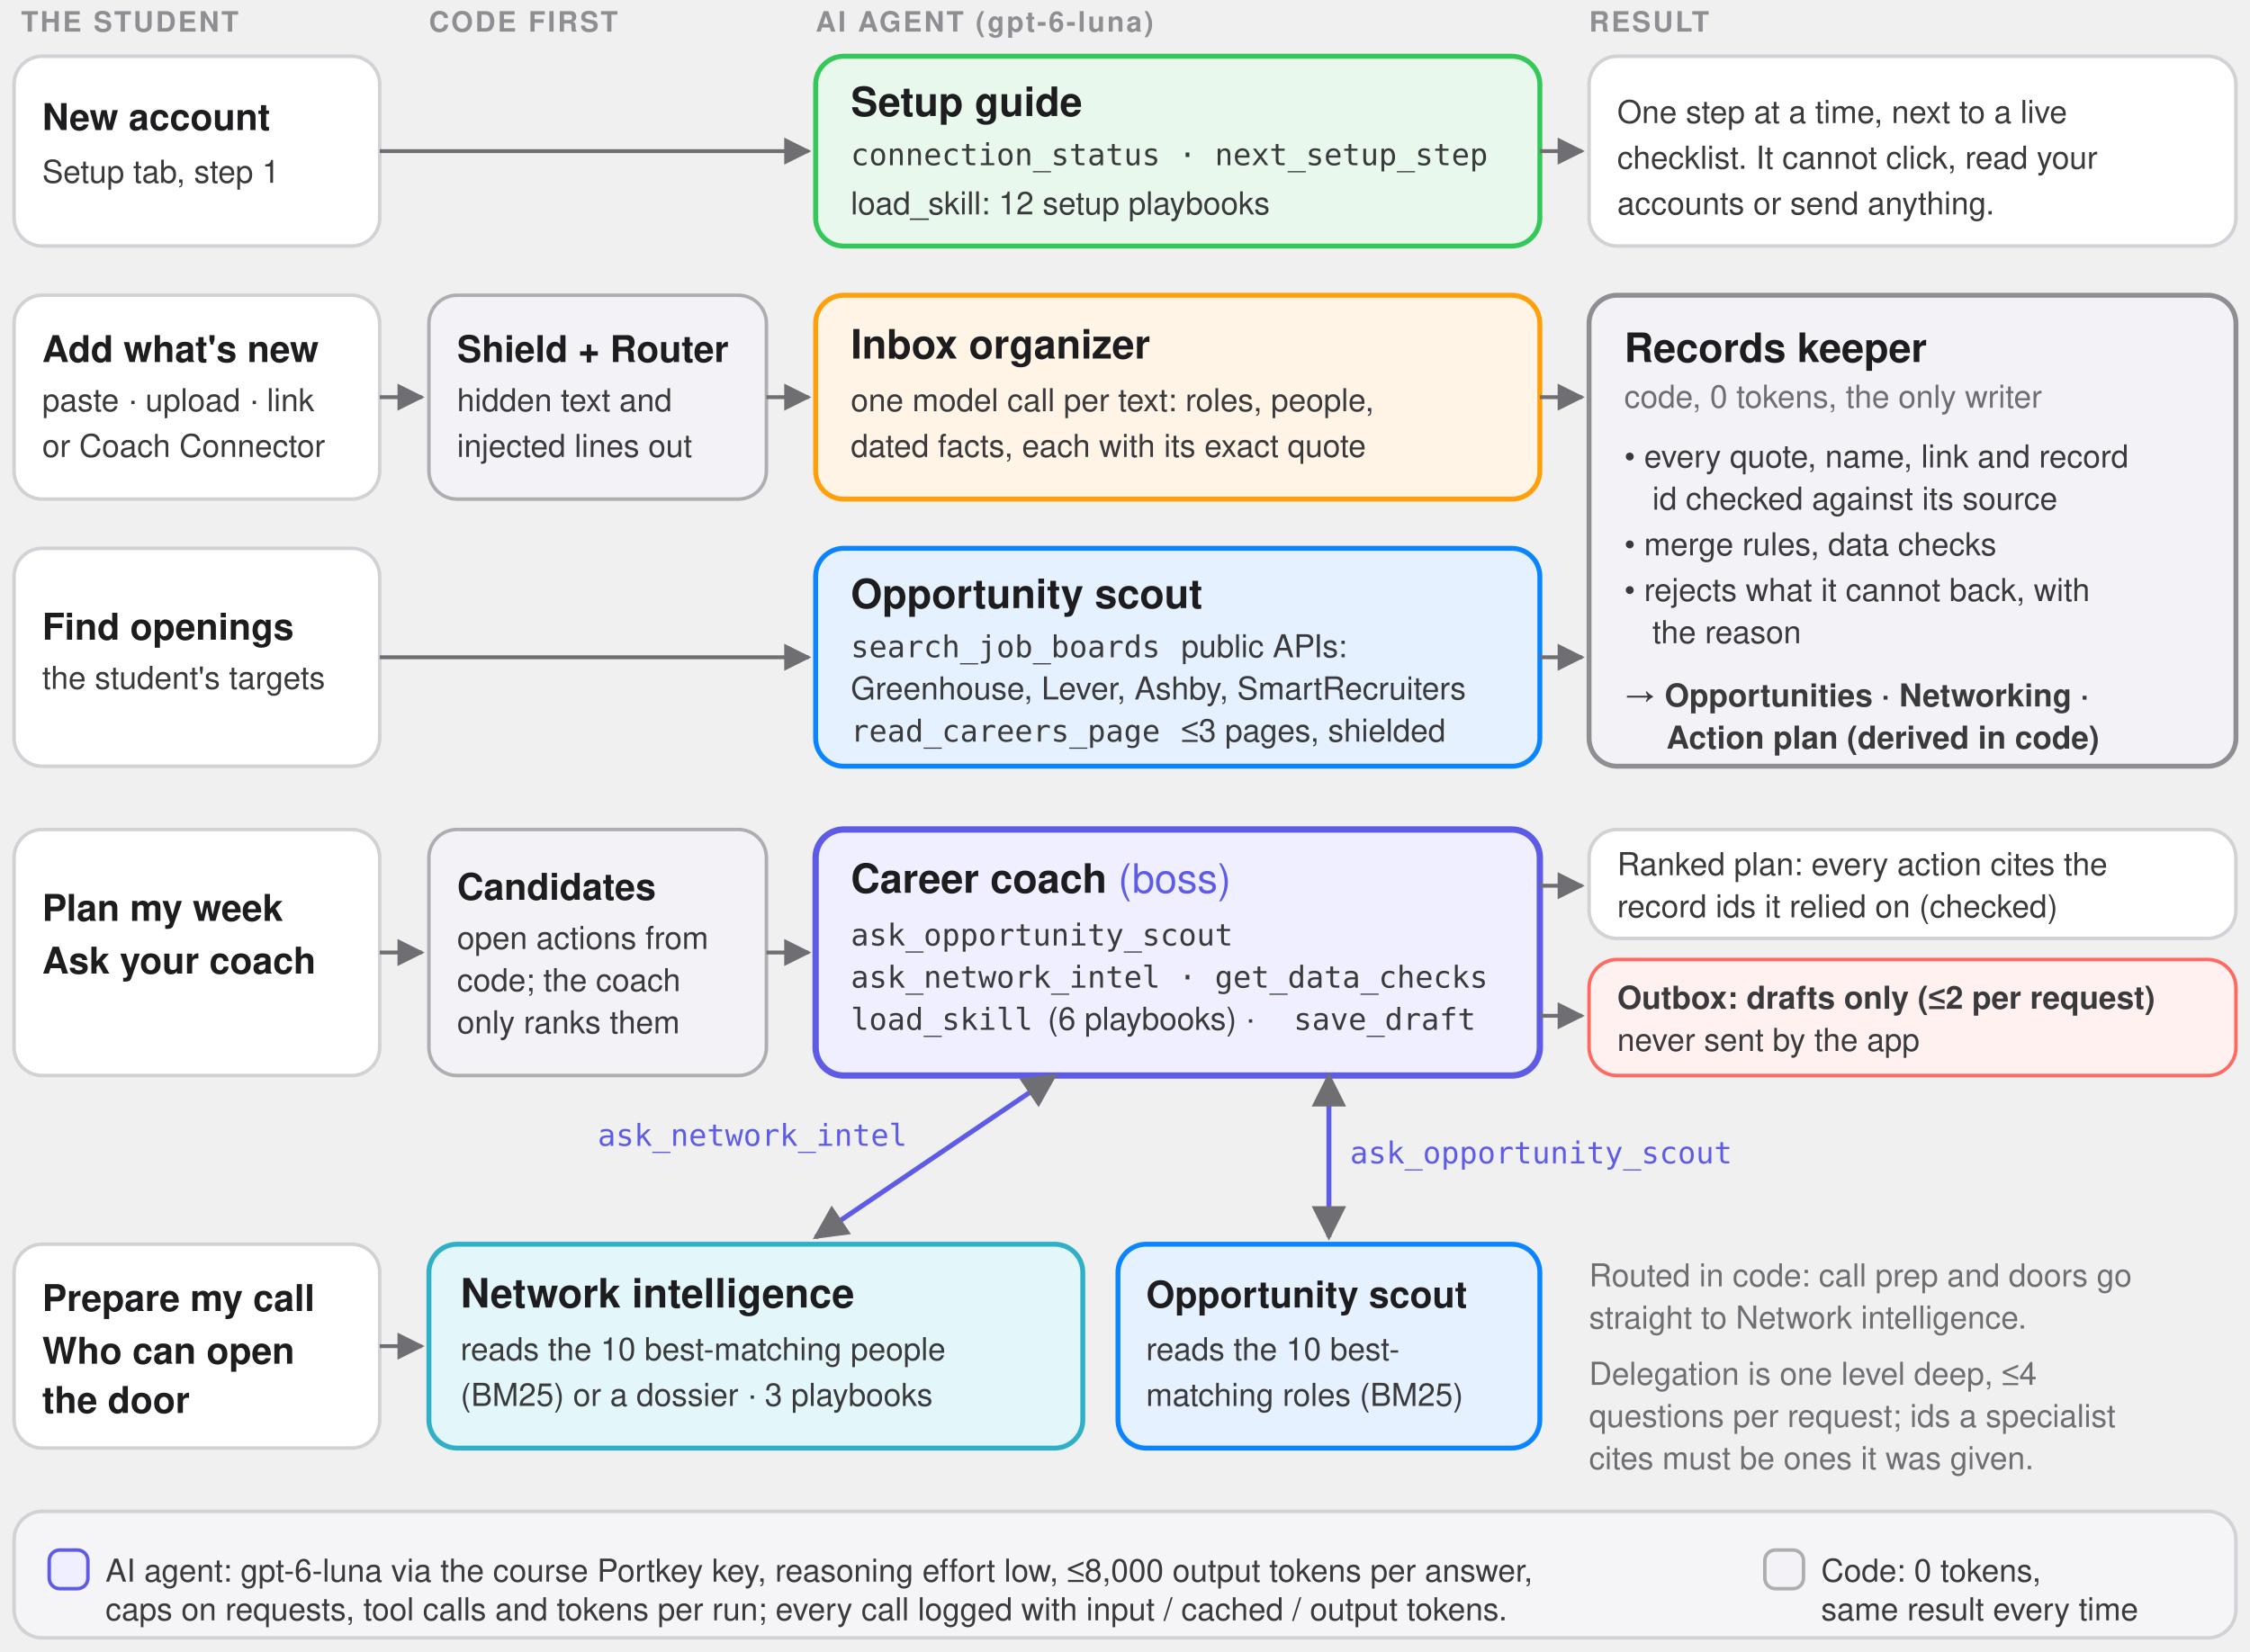
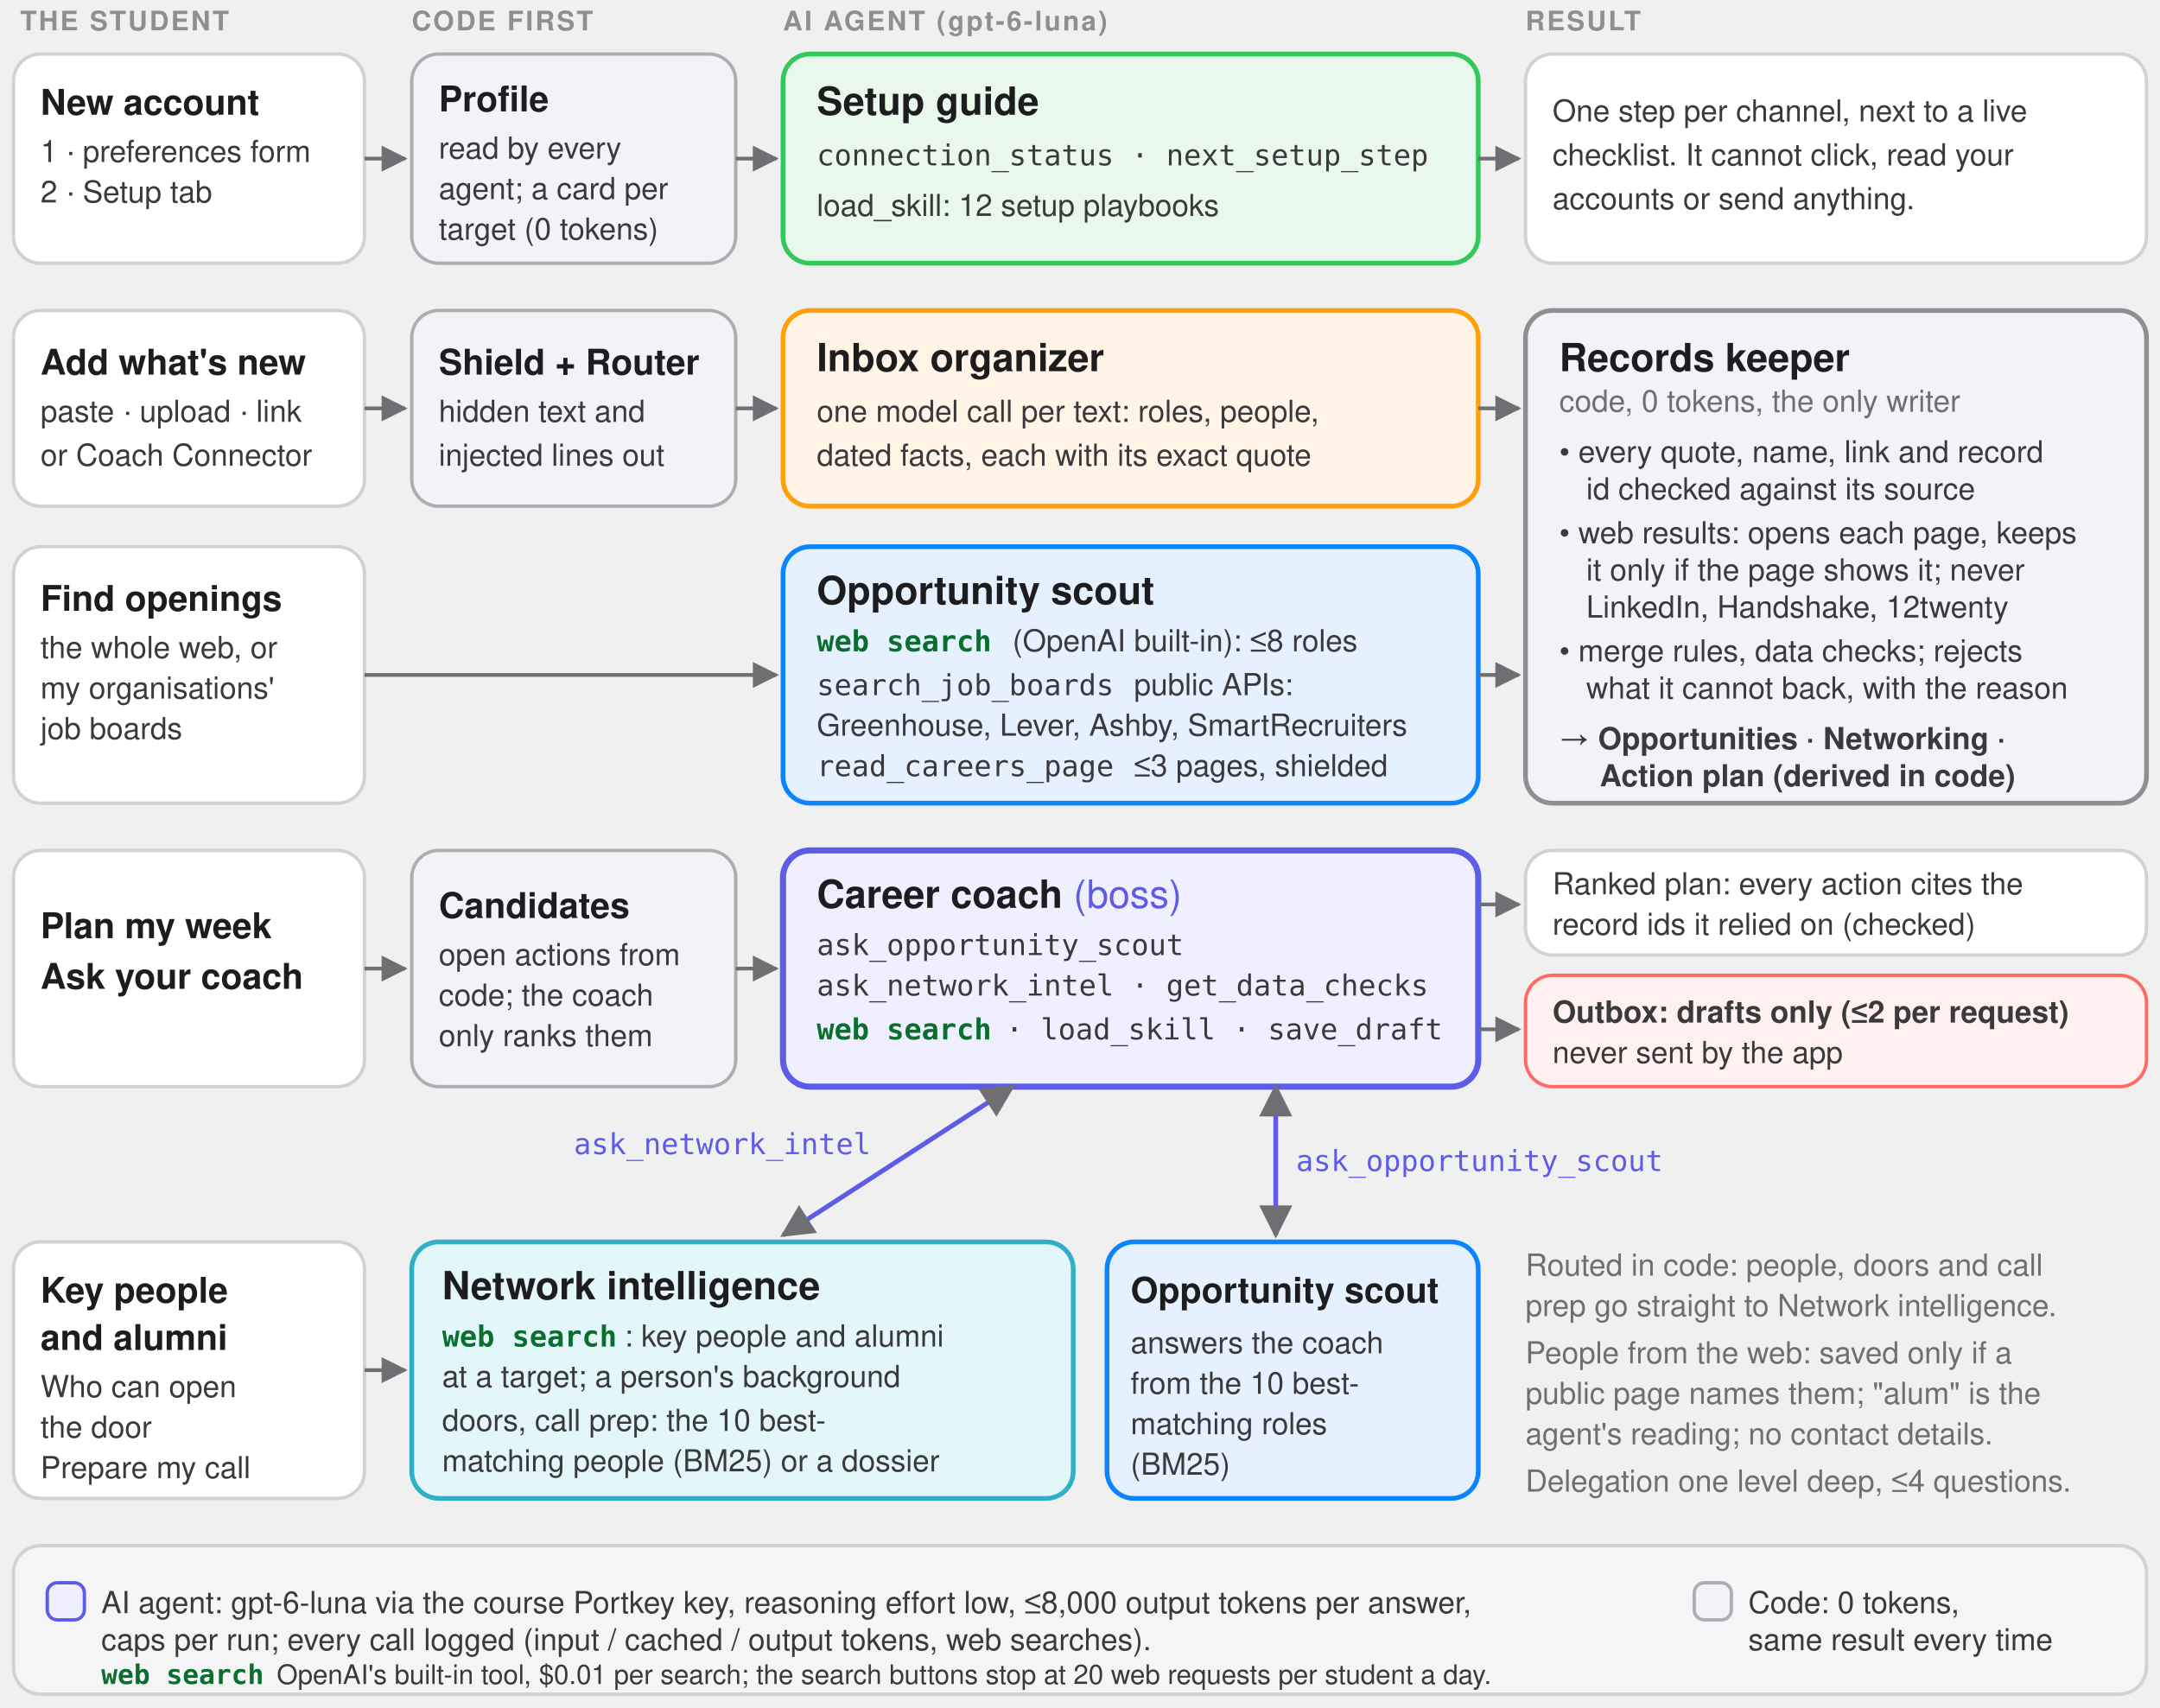
- <svg xmlns="http://www.w3.org/2000/svg" viewBox="0 0 640 470" role="img" aria-label="Architecture and delegation diagram of Summer Internship Coach" font-family="-apple-system, BlinkMacSystemFont, 'SF Pro Text', 'Helvetica Neue', Helvetica, Arial, sans-serif">
+ <svg xmlns="http://www.w3.org/2000/svg" viewBox="0 0 640 506" role="img" aria-label="Architecture and delegation diagram of Summer Internship Coach" font-family="-apple-system, BlinkMacSystemFont, 'SF Pro Text', 'Helvetica Neue', Helvetica, Arial, sans-serif">
  <defs>
    <marker id="arr" viewBox="0 0 10 10" refX="9" refY="5" markerWidth="7" markerHeight="7" orient="auto-start-reverse">
      <path d="M0,0 L10,5 L0,10 z" fill="#6e6e73" />
    </marker>
    <style>
      .t  { font-size: 11.5px; font-weight: 700; fill: #1d1d1f; }
      .d  { font-size: 9px; fill: #3a3a3c; }
      .dm { font-size: 8.6px; fill: #3a3a3c; font-family: ui-monospace, Menlo, monospace; }
+       .web { font-size: 8.6px; fill: #0a6e2e; font-family: ui-monospace, Menlo, monospace; font-weight: 700; }
      .w  { font-size: 9px; fill: #6e6e73; }
      .h  { font-size: 8px; font-weight: 700; fill: #8e8e93; letter-spacing: .6px; }
      .ln { stroke: #6e6e73; stroke-width: 1.1; fill: none; }
      .code { fill: #f2f2f7; stroke: #aeaeb2; stroke-width: 1; }
      .trig { fill: #ffffff; stroke: #d1d1d6; stroke-width: 1; }
    </style>
  </defs>
  <text class="h" x="6" y="9">THE STUDENT</text>
  <text class="h" x="122" y="9">CODE FIRST</text>
  <text class="h" x="232" y="9">AI AGENT (gpt-6-luna)</text>
  <text class="h" x="452" y="9">RESULT</text>
-   <rect class="trig" x="4" y="16" width="104" height="54" rx="8" />
-   <text class="t" x="12" y="37" style="font-size:10.5px">New account</text>
-   <text class="d" x="12" y="52">Setup tab, step 1</text>
-   <rect x="232" y="16" width="206" height="54" rx="8" fill="#e8f8ec" stroke="#34c759" stroke-width="1.4" />
-   <text class="t" x="242" y="33">Setup guide</text>
-   <text class="dm" x="242" y="47">connection_status · next_setup_step</text>
-   <text class="d" x="242" y="61">load_skill: 12 setup playbooks</text>
-   <rect class="trig" x="452" y="16" width="184" height="54" rx="8" />
-   <text class="d" x="460" y="35">One step at a time, next to a live</text>
-   <text class="d" x="460" y="48">checklist. It cannot click, read your</text>
-   <text class="d" x="460" y="61">accounts or send anything.</text>
-   <path class="ln" d="M108,43 H230" marker-end="url(#arr)" />
-   <path class="ln" d="M438,43 H450" marker-end="url(#arr)" />
-   <rect class="trig" x="4" y="84" width="104" height="58" rx="8" />
-   <text class="t" x="12" y="103" style="font-size:10.5px">Add what's new</text>
-   <text class="d" x="12" y="117">paste · upload · link</text>
-   <text class="d" x="12" y="130">or Coach Connector</text>
-   <rect class="code" x="122" y="84" width="96" height="58" rx="8" />
-   <text class="t" x="130" y="103" style="font-size:10.5px">Shield + Router</text>
-   <text class="d" x="130" y="117">hidden text and</text>
-   <text class="d" x="130" y="130">injected lines out</text>
-   <rect x="232" y="84" width="206" height="58" rx="8" fill="#fff4e5" stroke="#ff9f0a" stroke-width="1.4" />
-   <text class="t" x="242" y="102">Inbox organizer</text>
-   <text class="d" x="242" y="117">one model call per text: roles, people,</text>
-   <text class="d" x="242" y="130">dated facts, each with its exact quote</text>
-   <path class="ln" d="M108,113 H120" marker-end="url(#arr)" />
-   <path class="ln" d="M218,113 H230" marker-end="url(#arr)" />
-   <path class="ln" d="M438,113 H450" marker-end="url(#arr)" />
-   <rect class="trig" x="4" y="156" width="104" height="62" rx="8" />
-   <text class="t" x="12" y="182" style="font-size:10.5px">Find openings</text>
-   <text class="d" x="12" y="196">the student's targets</text>
-   <rect x="232" y="156" width="206" height="62" rx="8" fill="#e5f1ff" stroke="#0a84ff" stroke-width="1.4" />
-   <text class="t" x="242" y="173">Opportunity scout</text>
-   <text class="dm" x="242" y="187">search_job_boards</text>
-   <text class="d" x="336" y="187">public APIs:</text>
-   <text class="d" x="242" y="199">Greenhouse, Lever, Ashby, SmartRecruiters</text>
-   <text class="dm" x="242" y="211">read_careers_page</text>
-   <text class="d" x="336" y="211">≤3 pages, shielded</text>
-   <path class="ln" d="M108,187 H230" marker-end="url(#arr)" />
-   <path class="ln" d="M438,187 H450" marker-end="url(#arr)" />
-   <rect class="code" x="452" y="84" width="184" height="134" rx="8" style="stroke:#8e8e93;stroke-width:1.4" />
-   <text class="t" x="462" y="103">Records keeper</text>
-   <text class="w" x="462" y="116">code, 0 tokens, the only writer</text>
-   <text class="d" x="462" y="133">• every quote, name, link and record</text>
-   <text class="d" x="470" y="145">id checked against its source</text>
-   <text class="d" x="462" y="158">• merge rules, data checks</text>
-   <text class="d" x="462" y="171">• rejects what it cannot back, with</text>
-   <text class="d" x="470" y="183">the reason</text>
-   <text class="d" x="462" y="201" style="font-weight:600">→ Opportunities · Networking ·</text>
-   <text class="d" x="474" y="213" style="font-weight:600">Action plan (derived in code)</text>
-   <rect class="trig" x="4" y="236" width="104" height="70" rx="8" />
-   <text class="t" x="12" y="262" style="font-size:10.5px">Plan my week</text>
-   <text class="t" x="12" y="277" style="font-size:10.5px">Ask your coach</text>
-   <rect class="code" x="122" y="236" width="96" height="70" rx="8" />
-   <text class="t" x="130" y="256" style="font-size:10.5px">Candidates</text>
-   <text class="d" x="130" y="270">open actions from</text>
-   <text class="d" x="130" y="282">code; the coach</text>
-   <text class="d" x="130" y="294">only ranks them</text>
-   <rect x="232" y="236" width="206" height="70" rx="8" fill="#efefff" stroke="#5e5ce6" stroke-width="1.8" />
-   <text class="t" x="242" y="254">Career coach <tspan style="font-weight:500;fill:#5e5ce6">(boss)</tspan>
+   <rect class="trig" x="4" y="16" width="104" height="62" rx="8" />
+   <text class="t" x="12" y="34" style="font-size:10.5px">New account</text>
+   <text class="d" x="12" y="48">1 · preferences form</text>
+   <text class="d" x="12" y="60">2 · Setup tab</text>
+   <rect class="code" x="122" y="16" width="96" height="62" rx="8" />
+   <text class="t" x="130" y="33" style="font-size:10.5px">Profile</text>
+   <text class="d" x="130" y="47">read by every</text>
+   <text class="d" x="130" y="59">agent; a card per</text>
+   <text class="d" x="130" y="71">target (0 tokens)</text>
+   <rect x="232" y="16" width="206" height="62" rx="8" fill="#e8f8ec" stroke="#34c759" stroke-width="1.4" />
+   <text class="t" x="242" y="34">Setup guide</text>
+   <text class="dm" x="242" y="49">connection_status · next_setup_step</text>
+   <text class="d" x="242" y="64">load_skill: 12 setup playbooks</text>
+   <rect class="trig" x="452" y="16" width="184" height="62" rx="8" />
+   <text class="d" x="460" y="36">One step per channel, next to a live</text>
+   <text class="d" x="460" y="49">checklist. It cannot click, read your</text>
+   <text class="d" x="460" y="62">accounts or send anything.</text>
+   <path class="ln" d="M108,47 H120" marker-end="url(#arr)" />
+   <path class="ln" d="M218,47 H230" marker-end="url(#arr)" />
+   <path class="ln" d="M438,47 H450" marker-end="url(#arr)" />
+   <rect class="trig" x="4" y="92" width="104" height="58" rx="8" />
+   <text class="t" x="12" y="111" style="font-size:10.5px">Add what's new</text>
+   <text class="d" x="12" y="125">paste · upload · link</text>
+   <text class="d" x="12" y="138">or Coach Connector</text>
+   <rect class="code" x="122" y="92" width="96" height="58" rx="8" />
+   <text class="t" x="130" y="111" style="font-size:10.5px">Shield + Router</text>
+   <text class="d" x="130" y="125">hidden text and</text>
+   <text class="d" x="130" y="138">injected lines out</text>
+   <rect x="232" y="92" width="206" height="58" rx="8" fill="#fff4e5" stroke="#ff9f0a" stroke-width="1.4" />
+   <text class="t" x="242" y="110">Inbox organizer</text>
+   <text class="d" x="242" y="125">one model call per text: roles, people,</text>
+   <text class="d" x="242" y="138">dated facts, each with its exact quote</text>
+   <path class="ln" d="M108,121 H120" marker-end="url(#arr)" />
+   <path class="ln" d="M218,121 H230" marker-end="url(#arr)" />
+   <path class="ln" d="M438,121 H450" marker-end="url(#arr)" />
+   <rect class="trig" x="4" y="162" width="104" height="76" rx="8" />
+   <text class="t" x="12" y="181" style="font-size:10.5px">Find openings</text>
+   <text class="d" x="12" y="195">the whole web, or</text>
+   <text class="d" x="12" y="207">my organisations'</text>
+   <text class="d" x="12" y="219">job boards</text>
+   <rect x="232" y="162" width="206" height="76" rx="8" fill="#e5f1ff" stroke="#0a84ff" stroke-width="1.4" />
+   <text class="t" x="242" y="179">Opportunity scout</text>
+   <text class="web" x="242" y="193">web search</text>
+   <text class="d" x="300" y="193">(OpenAI built-in): ≤8 roles</text>
+   <text class="dm" x="242" y="206">search_job_boards</text>
+   <text class="d" x="336" y="206">public APIs:</text>
+   <text class="d" x="242" y="218">Greenhouse, Lever, Ashby, SmartRecruiters</text>
+   <text class="dm" x="242" y="230">read_careers_page</text>
+   <text class="d" x="336" y="230">≤3 pages, shielded</text>
+   <path class="ln" d="M108,200 H230" marker-end="url(#arr)" />
+   <path class="ln" d="M438,200 H450" marker-end="url(#arr)" />
+   <rect class="code" x="452" y="92" width="184" height="146" rx="8" style="stroke:#8e8e93;stroke-width:1.4" />
+   <text class="t" x="462" y="110">Records keeper</text>
+   <text class="w" x="462" y="122">code, 0 tokens, the only writer</text>
+   <text class="d" x="462" y="137">• every quote, name, link and record</text>
+   <text class="d" x="470" y="148">id checked against its source</text>
+   <text class="d" x="462" y="161">• web results: opens each page, keeps</text>
+   <text class="d" x="470" y="172">it only if the page shows it; never</text>
+   <text class="d" x="470" y="183">LinkedIn, Handshake, 12twenty</text>
+   <text class="d" x="462" y="196">• merge rules, data checks; rejects</text>
+   <text class="d" x="470" y="207">what it cannot back, with the reason</text>
+   <text class="d" x="462" y="222" style="font-weight:600">→ Opportunities · Networking ·</text>
+   <text class="d" x="474" y="233" style="font-weight:600">Action plan (derived in code)</text>
+   <rect class="trig" x="4" y="252" width="104" height="70" rx="8" />
+   <text class="t" x="12" y="278" style="font-size:10.5px">Plan my week</text>
+   <text class="t" x="12" y="293" style="font-size:10.5px">Ask your coach</text>
+   <rect class="code" x="122" y="252" width="96" height="70" rx="8" />
+   <text class="t" x="130" y="272" style="font-size:10.5px">Candidates</text>
+   <text class="d" x="130" y="286">open actions from</text>
+   <text class="d" x="130" y="298">code; the coach</text>
+   <text class="d" x="130" y="310">only ranks them</text>
+   <rect x="232" y="252" width="206" height="70" rx="8" fill="#efefff" stroke="#5e5ce6" stroke-width="1.8" />
+   <text class="t" x="242" y="269">Career coach <tspan style="font-weight:500;fill:#5e5ce6">(boss)</tspan>
  </text>
-   <text class="dm" x="242" y="269">ask_opportunity_scout</text>
-   <text class="dm" x="242" y="281">ask_network_intel · get_data_checks</text>
-   <text class="dm" x="242" y="293">load_skill</text>
-   <text class="d" x="298" y="293">(6 playbooks) ·</text>
-   <text class="dm" x="368" y="293">save_draft</text>
-   <rect class="trig" x="452" y="236" width="184" height="31" rx="8" />
-   <text class="d" x="460" y="249">Ranked plan: every action cites the</text>
-   <text class="d" x="460" y="261">record ids it relied on (checked)</text>
-   <rect x="452" y="273" width="184" height="33" rx="8" fill="#fff1f0" stroke="#ff6961" stroke-width="1" />
-   <text class="d" x="460" y="287" style="font-weight:600">Outbox: drafts only (≤2 per request)</text>
-   <text class="d" x="460" y="299">never sent by the app</text>
-   <path class="ln" d="M108,271 H120" marker-end="url(#arr)" />
-   <path class="ln" d="M218,271 H230" marker-end="url(#arr)" />
-   <path class="ln" d="M438,252 H450" marker-end="url(#arr)" />
-   <path class="ln" d="M438,289 H450" marker-end="url(#arr)" />
-   <path class="ln" d="M300,306 L232,352" marker-start="url(#arr)" marker-end="url(#arr)" style="stroke:#5e5ce6;stroke-width:1.4" />
-   <path class="ln" d="M378,306 L378,352" marker-start="url(#arr)" marker-end="url(#arr)" style="stroke:#5e5ce6;stroke-width:1.4" />
-   <text class="dm" x="170" y="326" style="fill:#5e5ce6">ask_network_intel</text>
-   <text class="dm" x="384" y="331" style="fill:#5e5ce6">ask_opportunity_scout</text>
-   <rect class="trig" x="4" y="354" width="104" height="58" rx="8" />
-   <text class="t" x="12" y="373" style="font-size:10.5px">Prepare my call</text>
-   <text class="t" x="12" y="388" style="font-size:10.5px">Who can open</text>
-   <text class="t" x="12" y="402" style="font-size:10.5px">the door</text>
-   <rect x="122" y="354" width="186" height="58" rx="8" fill="#e3f7fa" stroke="#30b0c7" stroke-width="1.4" />
-   <text class="t" x="131" y="372">Network intelligence</text>
-   <text class="d" x="131" y="387">reads the 10 best-matching people</text>
-   <text class="d" x="131" y="400">(BM25) or a dossier · 3 playbooks</text>
-   <rect x="318" y="354" width="120" height="58" rx="8" fill="#e5f1ff" stroke="#0a84ff" stroke-width="1.4" />
-   <text class="t" x="326" y="372" style="font-size:10.5px">Opportunity scout</text>
-   <text class="d" x="326" y="387">reads the 10 best-</text>
-   <text class="d" x="326" y="400">matching roles (BM25)</text>
-   <path class="ln" d="M108,383 H120" marker-end="url(#arr)" />
-   <text class="w" x="452" y="366">Routed in code: call prep and doors go</text>
-   <text class="w" x="452" y="378">straight to Network intelligence.</text>
-   <text class="w" x="452" y="394">Delegation is one level deep, ≤4</text>
-   <text class="w" x="452" y="406">questions per request; ids a specialist</text>
-   <text class="w" x="452" y="418">cites must be ones it was given.</text>
-   <rect x="4" y="430" width="632" height="36" rx="8" fill="#f5f5f7" stroke="#d1d1d6" />
-   <rect x="14" y="441" width="11" height="11" rx="3" fill="#efefff" stroke="#5e5ce6" />
-   <text class="d" x="30" y="450">AI agent: gpt-6-luna via the course Portkey key, reasoning effort low, ≤8,000 output tokens per answer,</text>
-   <text class="d" x="30" y="461">caps on requests, tool calls and tokens per run; every call logged with input / cached / output tokens.</text>
-   <rect x="502" y="441" width="11" height="11" rx="3" class="code" />
-   <text class="d" x="518" y="450">Code: 0 tokens,</text>
-   <text class="d" x="518" y="461">same result every time</text>
+   <text class="dm" x="242" y="283">ask_opportunity_scout</text>
+   <text class="dm" x="242" y="295">ask_network_intel · get_data_checks</text>
+   <text class="web" x="242" y="308">web search</text>
+   <text class="dm" x="298" y="308">· load_skill · save_draft</text>
+   <rect class="trig" x="452" y="252" width="184" height="31" rx="8" />
+   <text class="d" x="460" y="265">Ranked plan: every action cites the</text>
+   <text class="d" x="460" y="277">record ids it relied on (checked)</text>
+   <rect x="452" y="289" width="184" height="33" rx="8" fill="#fff1f0" stroke="#ff6961" stroke-width="1" />
+   <text class="d" x="460" y="303" style="font-weight:600">Outbox: drafts only (≤2 per request)</text>
+   <text class="d" x="460" y="315">never sent by the app</text>
+   <path class="ln" d="M108,287 H120" marker-end="url(#arr)" />
+   <path class="ln" d="M218,287 H230" marker-end="url(#arr)" />
+   <path class="ln" d="M438,268 H450" marker-end="url(#arr)" />
+   <path class="ln" d="M438,305 H450" marker-end="url(#arr)" />
+   <path class="ln" d="M300,322 L232,366" marker-start="url(#arr)" marker-end="url(#arr)" style="stroke:#5e5ce6;stroke-width:1.4" />
+   <path class="ln" d="M378,322 L378,366" marker-start="url(#arr)" marker-end="url(#arr)" style="stroke:#5e5ce6;stroke-width:1.4" />
+   <text class="dm" x="170" y="342" style="fill:#5e5ce6">ask_network_intel</text>
+   <text class="dm" x="384" y="347" style="fill:#5e5ce6">ask_opportunity_scout</text>
+   <rect class="trig" x="4" y="368" width="104" height="76" rx="8" />
+   <text class="t" x="12" y="386" style="font-size:10.5px">Key people</text>
+   <text class="t" x="12" y="400" style="font-size:10.5px">and alumni</text>
+   <text class="d" x="12" y="414">Who can open</text>
+   <text class="d" x="12" y="426">the door</text>
+   <text class="d" x="12" y="438">Prepare my call</text>
+   <rect x="122" y="368" width="196" height="76" rx="8" fill="#e3f7fa" stroke="#30b0c7" stroke-width="1.4" />
+   <text class="t" x="131" y="385">Network intelligence</text>
+   <text class="web" x="131" y="399">web search</text>
+   <text class="d" x="185" y="399">: key people and alumni</text>
+   <text class="d" x="131" y="411">at a target; a person's background</text>
+   <text class="d" x="131" y="424">doors, call prep: the 10 best-</text>
+   <text class="d" x="131" y="436">matching people (BM25) or a dossier</text>
+   <rect x="328" y="368" width="110" height="76" rx="8" fill="#e5f1ff" stroke="#0a84ff" stroke-width="1.4" />
+   <text class="t" x="335" y="386" style="font-size:10.5px">Opportunity scout</text>
+   <text class="d" x="335" y="401">answers the coach</text>
+   <text class="d" x="335" y="413">from the 10 best-</text>
+   <text class="d" x="335" y="425">matching roles</text>
+   <text class="d" x="335" y="437">(BM25)</text>
+   <path class="ln" d="M108,406 H120" marker-end="url(#arr)" />
+   <text class="w" x="452" y="378">Routed in code: people, doors and call</text>
+   <text class="w" x="452" y="390">prep go straight to Network intelligence.</text>
+   <text class="w" x="452" y="404">People from the web: saved only if a</text>
+   <text class="w" x="452" y="416">public page names them; "alum" is the</text>
+   <text class="w" x="452" y="428">agent's reading; no contact details.</text>
+   <text class="w" x="452" y="442">Delegation one level deep, ≤4 questions.</text>
+   <rect x="4" y="458" width="632" height="44" rx="8" fill="#f5f5f7" stroke="#d1d1d6" />
+   <rect x="14" y="469" width="11" height="11" rx="3" fill="#efefff" stroke="#5e5ce6" />
+   <text class="d" x="30" y="478">AI agent: gpt-6-luna via the course Portkey key, reasoning effort low, ≤8,000 output tokens per answer,</text>
+   <text class="d" x="30" y="489">caps per run; every call logged (input / cached / output tokens, web searches).</text>
+   <text class="web" x="30" y="499" style="font-size:8px">web search</text>
+   <text class="d" x="82" y="499" style="font-size:8px">OpenAI's built-in tool, $0.01 per search; the search buttons stop at 20 web requests per student a day.</text>
+   <rect x="502" y="469" width="11" height="11" rx="3" class="code" />
+   <text class="d" x="518" y="478">Code: 0 tokens,</text>
+   <text class="d" x="518" y="489">same result every time</text>
</svg>
